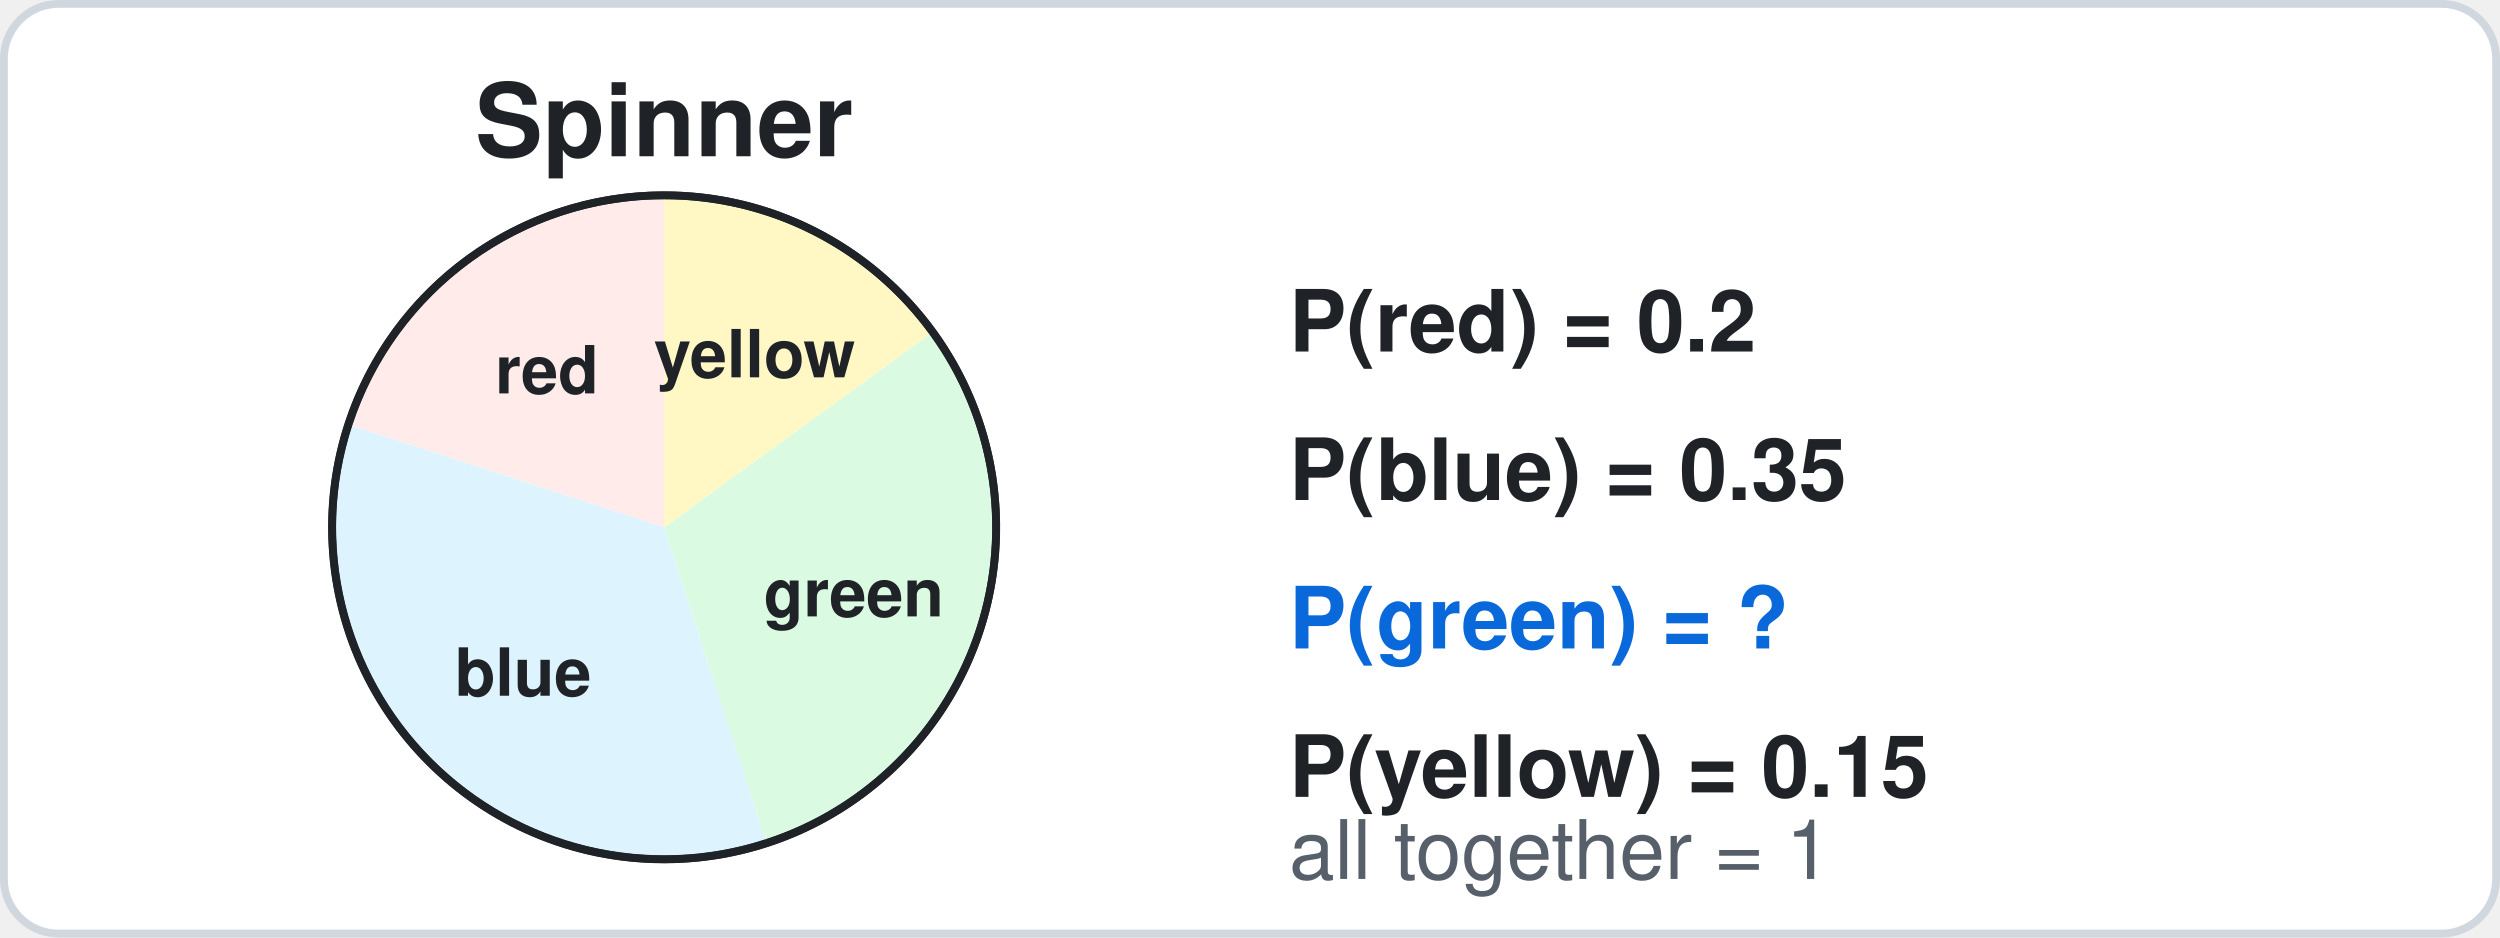
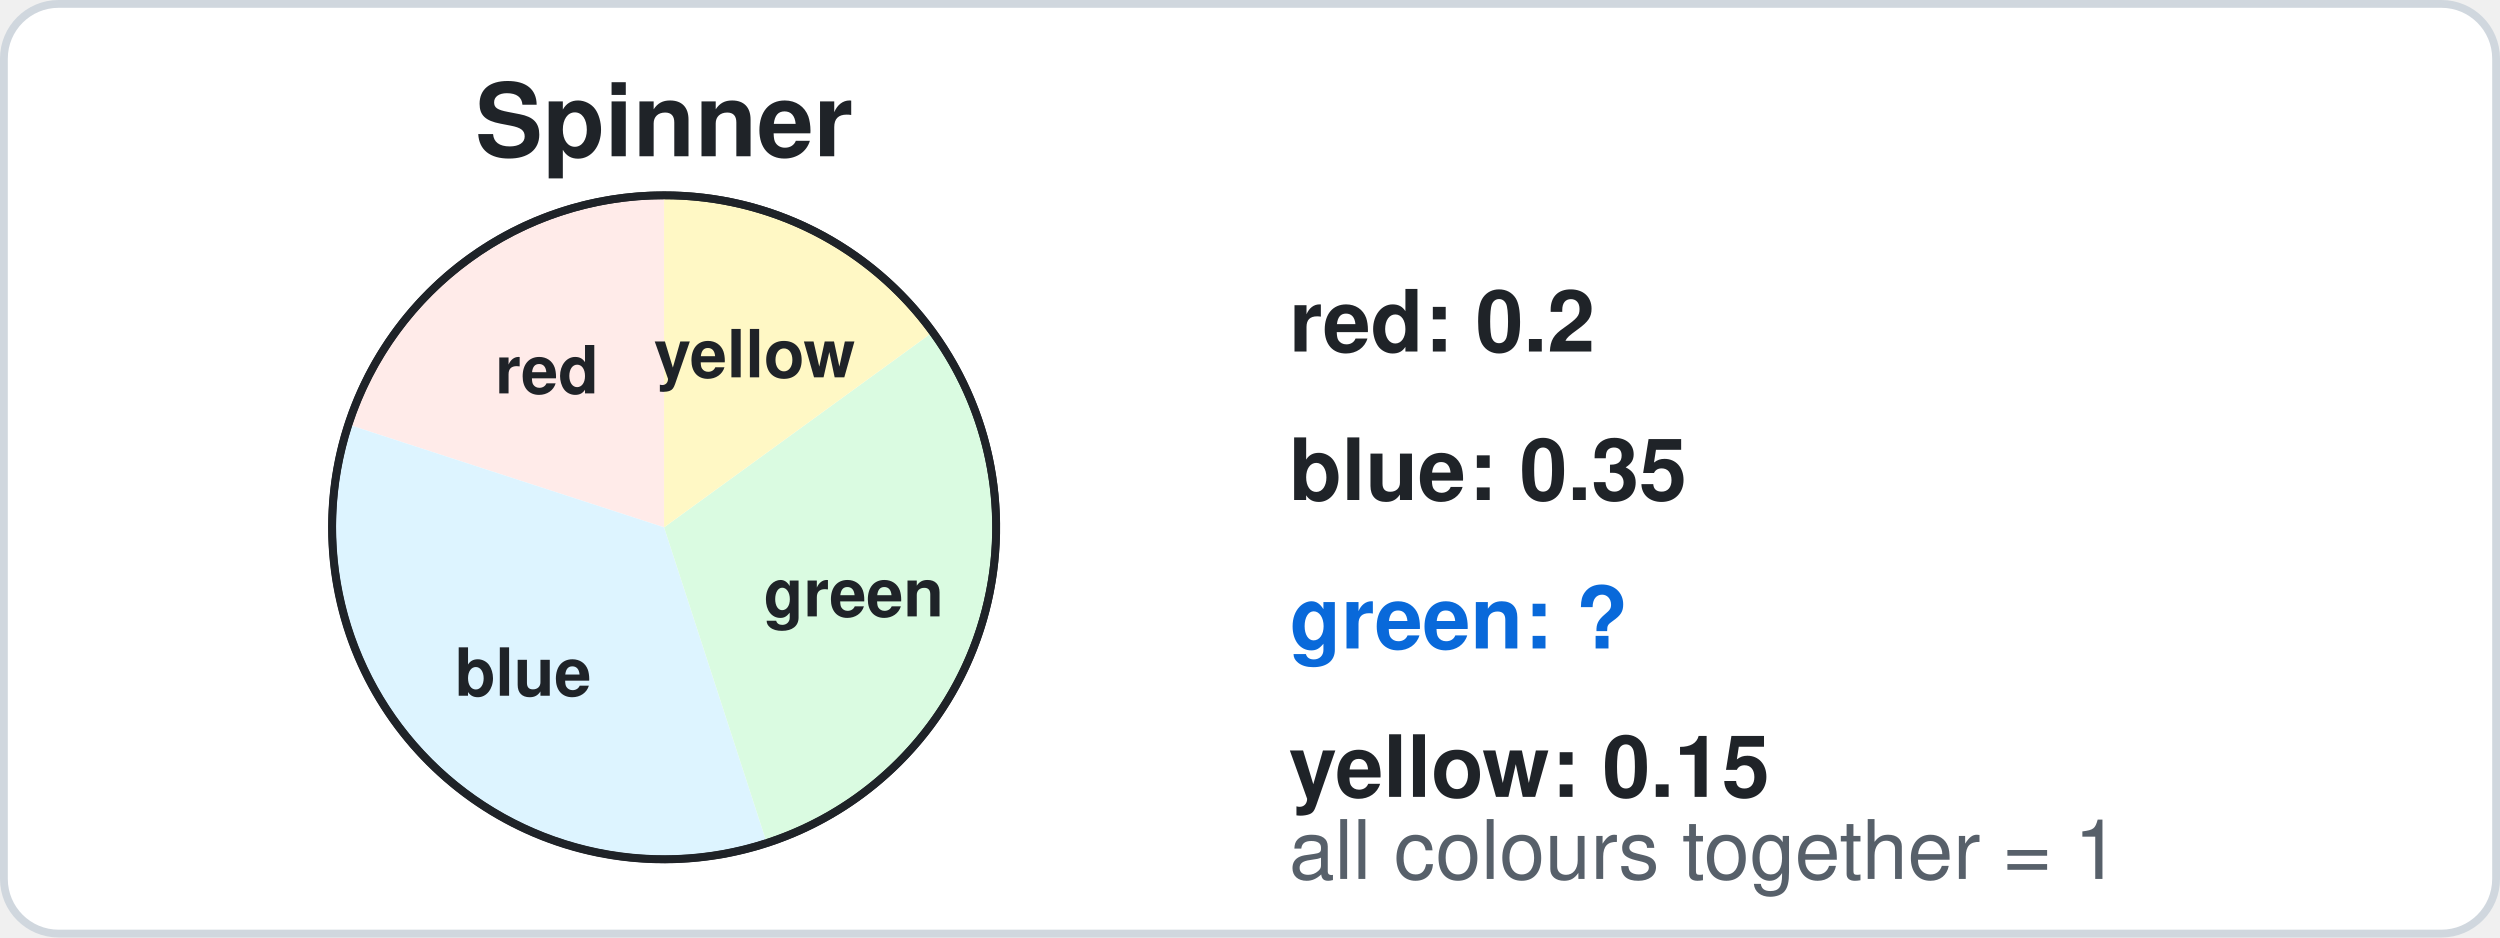
<svg xmlns="http://www.w3.org/2000/svg" viewBox="0 0 640 240" width="640" height="240" font-family="-apple-system, Segoe UI, Helvetica, Arial, sans-serif">
  <rect x="1" y="1" width="638" height="238" rx="14" fill="#ffffff" stroke="#d0d7de" stroke-width="2" />
  <defs>
    <marker id="m0" viewBox="0 0 10 10" refX="8" refY="5" markerWidth="6" markerHeight="6" orient="auto-start-reverse">
      <path d="M0,0 L10,5 L0,10 z" fill="#1f2328" />
    </marker>
    <marker id="m1" viewBox="0 0 10 10" refX="8" refY="5" markerWidth="6" markerHeight="6" orient="auto-start-reverse">
      <path d="M0,0 L10,5 L0,10 z" fill="#0969da" />
    </marker>
    <marker id="m2" viewBox="0 0 10 10" refX="8" refY="5" markerWidth="6" markerHeight="6" orient="auto-start-reverse">
      <path d="M0,0 L10,5 L0,10 z" fill="#cf222e" />
    </marker>
    <marker id="m3" viewBox="0 0 10 10" refX="8" refY="5" markerWidth="6" markerHeight="6" orient="auto-start-reverse">
      <path d="M0,0 L10,5 L0,10 z" fill="#1a7f37" />
    </marker>
    <marker id="m4" viewBox="0 0 10 10" refX="8" refY="5" markerWidth="6" markerHeight="6" orient="auto-start-reverse">
      <path d="M0,0 L10,5 L0,10 z" fill="#bc4c00" />
    </marker>
    <marker id="m5" viewBox="0 0 10 10" refX="8" refY="5" markerWidth="6" markerHeight="6" orient="auto-start-reverse">
      <path d="M0,0 L10,5 L0,10 z" fill="#57606a" />
    </marker>
  </defs>
  <text x="170.0" y="40.0" font-size="26" font-weight="700" text-anchor="middle" fill="#1f2328">Spinner</text>
  <path d="M170.0,135.0 L170.0,50.0 A85,85 0 0 0 89.2,108.7 Z" fill="#ffebe9" stroke="none" />
  <path d="M170.0,50.0 A85,85 0 0 0 89.2,108.7" stroke="#1f2328" stroke-width="2" fill="none" stroke-linejoin="round" />
  <text x="140.0" y="100.7" font-size="17" font-weight="700" text-anchor="middle" fill="#1f2328">red</text>
  <path d="M170.0,135.0 L89.2,108.7 A85,85 0 0 0 196.3,215.8 Z" fill="#ddf4ff" stroke="none" />
  <path d="M89.2,108.7 A85,85 0 0 0 196.3,215.8" stroke="#1f2328" stroke-width="2" fill="none" stroke-linejoin="round" />
  <text x="133.9" y="178.1" font-size="17" font-weight="700" text-anchor="middle" fill="#1f2328">blue</text>
  <path d="M170.0,135.0 L196.3,215.8 A85,85 0 0 0 238.8,85.0 Z" fill="#dafbe1" stroke="none" />
  <path d="M196.3,215.8 A85,85 0 0 0 238.8,85.0" stroke="#1f2328" stroke-width="2" fill="none" stroke-linejoin="round" />
  <text x="218.5" y="157.8" font-size="17" font-weight="700" text-anchor="middle" fill="#1f2328">green</text>
  <path d="M170.0,135.0 L238.8,85.0 A85,85 0 0 0 170.0,50.0 Z" fill="#fff8c5" stroke="none" />
  <path d="M238.8,85.0 A85,85 0 0 0 170.0,50.0" stroke="#1f2328" stroke-width="2" fill="none" stroke-linejoin="round" />
  <text x="193.2" y="96.6" font-size="17" font-weight="700" text-anchor="middle" fill="#1f2328">yellow</text>
  <circle cx="170.0" cy="135.0" r="85.0" fill="none" stroke="#1f2328" stroke-width="2" />
-   <text x="330.0" y="90.0" font-size="22" font-weight="700" text-anchor="start" fill="#1f2328">P(red) = 0.2</text>
-   <text x="330.0" y="128.0" font-size="22" font-weight="700" text-anchor="start" fill="#1f2328">P(blue) = 0.35</text>
-   <text x="330.0" y="166.0" font-size="22" font-weight="700" text-anchor="start" fill="#0969da">P(green) = ?</text>
-   <text x="330.0" y="204.0" font-size="22" font-weight="700" text-anchor="start" fill="#1f2328">P(yellow) = 0.15</text>
-   <text x="330.0" y="225.0" font-size="21" font-weight="500" text-anchor="start" fill="#57606a">all together = 1</text>
+   <text x="330.0" y="90.0" font-size="22" font-weight="700" text-anchor="start" fill="#1f2328">red: 0.2</text>
+   <text x="330.0" y="128.0" font-size="22" font-weight="700" text-anchor="start" fill="#1f2328">blue: 0.35</text>
+   <text x="330.0" y="166.0" font-size="22" font-weight="700" text-anchor="start" fill="#0969da">green: ?</text>
+   <text x="330.0" y="204.0" font-size="22" font-weight="700" text-anchor="start" fill="#1f2328">yellow: 0.15</text>
+   <text x="330.0" y="225.0" font-size="21" font-weight="500" text-anchor="start" fill="#57606a">all colours together = 1</text>
</svg>
